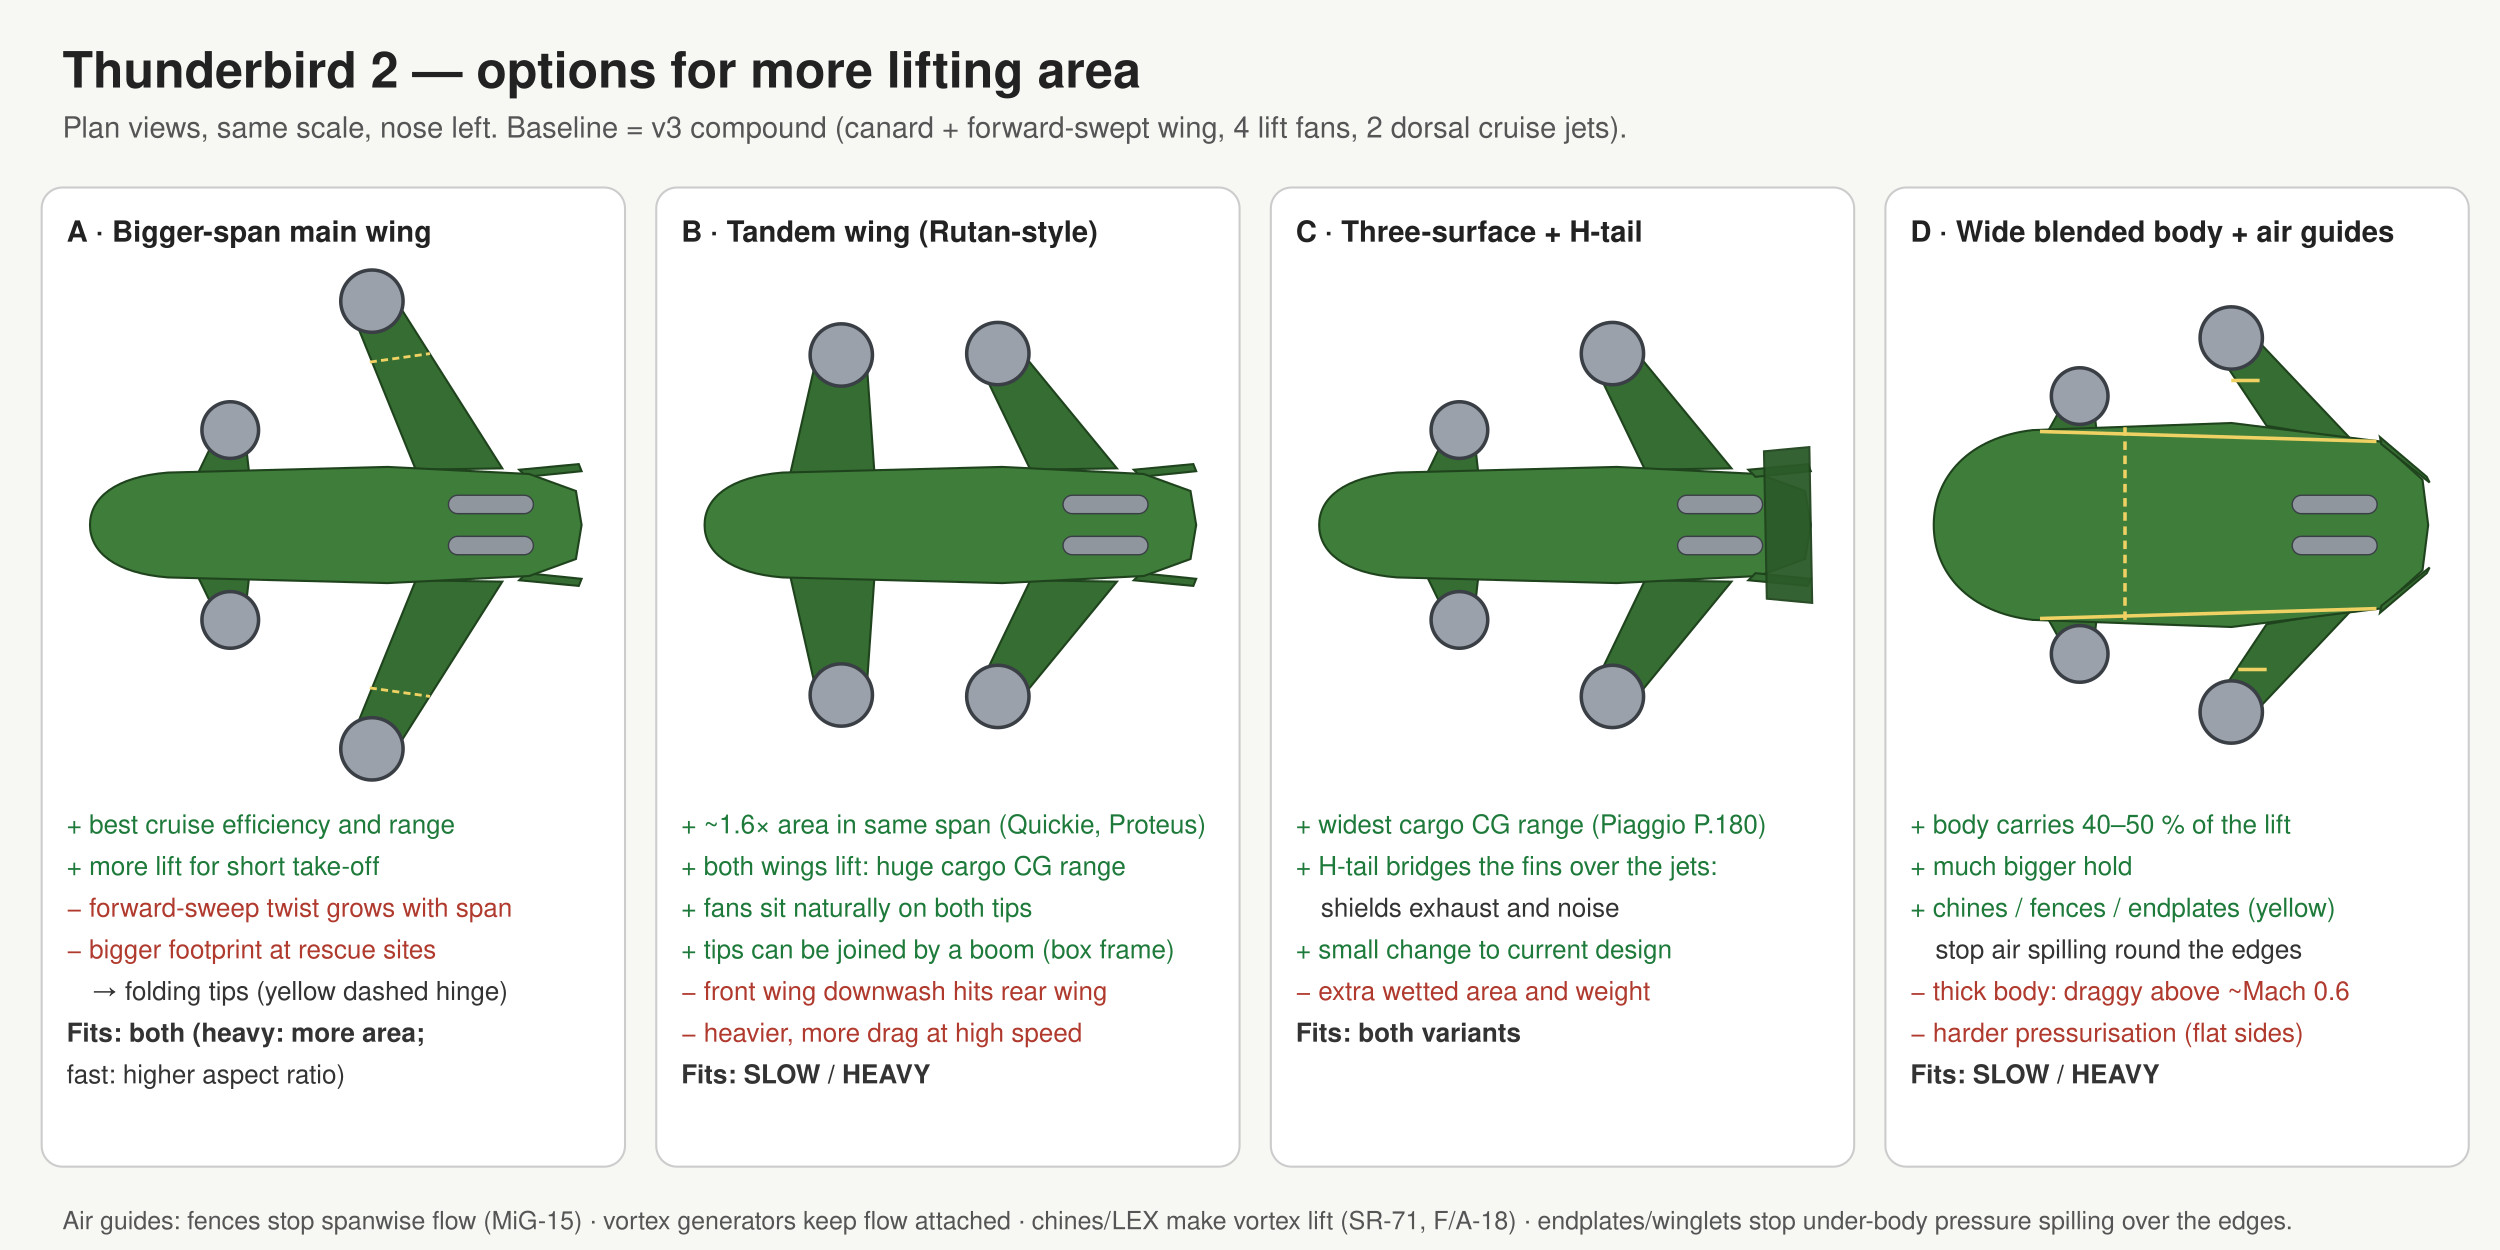
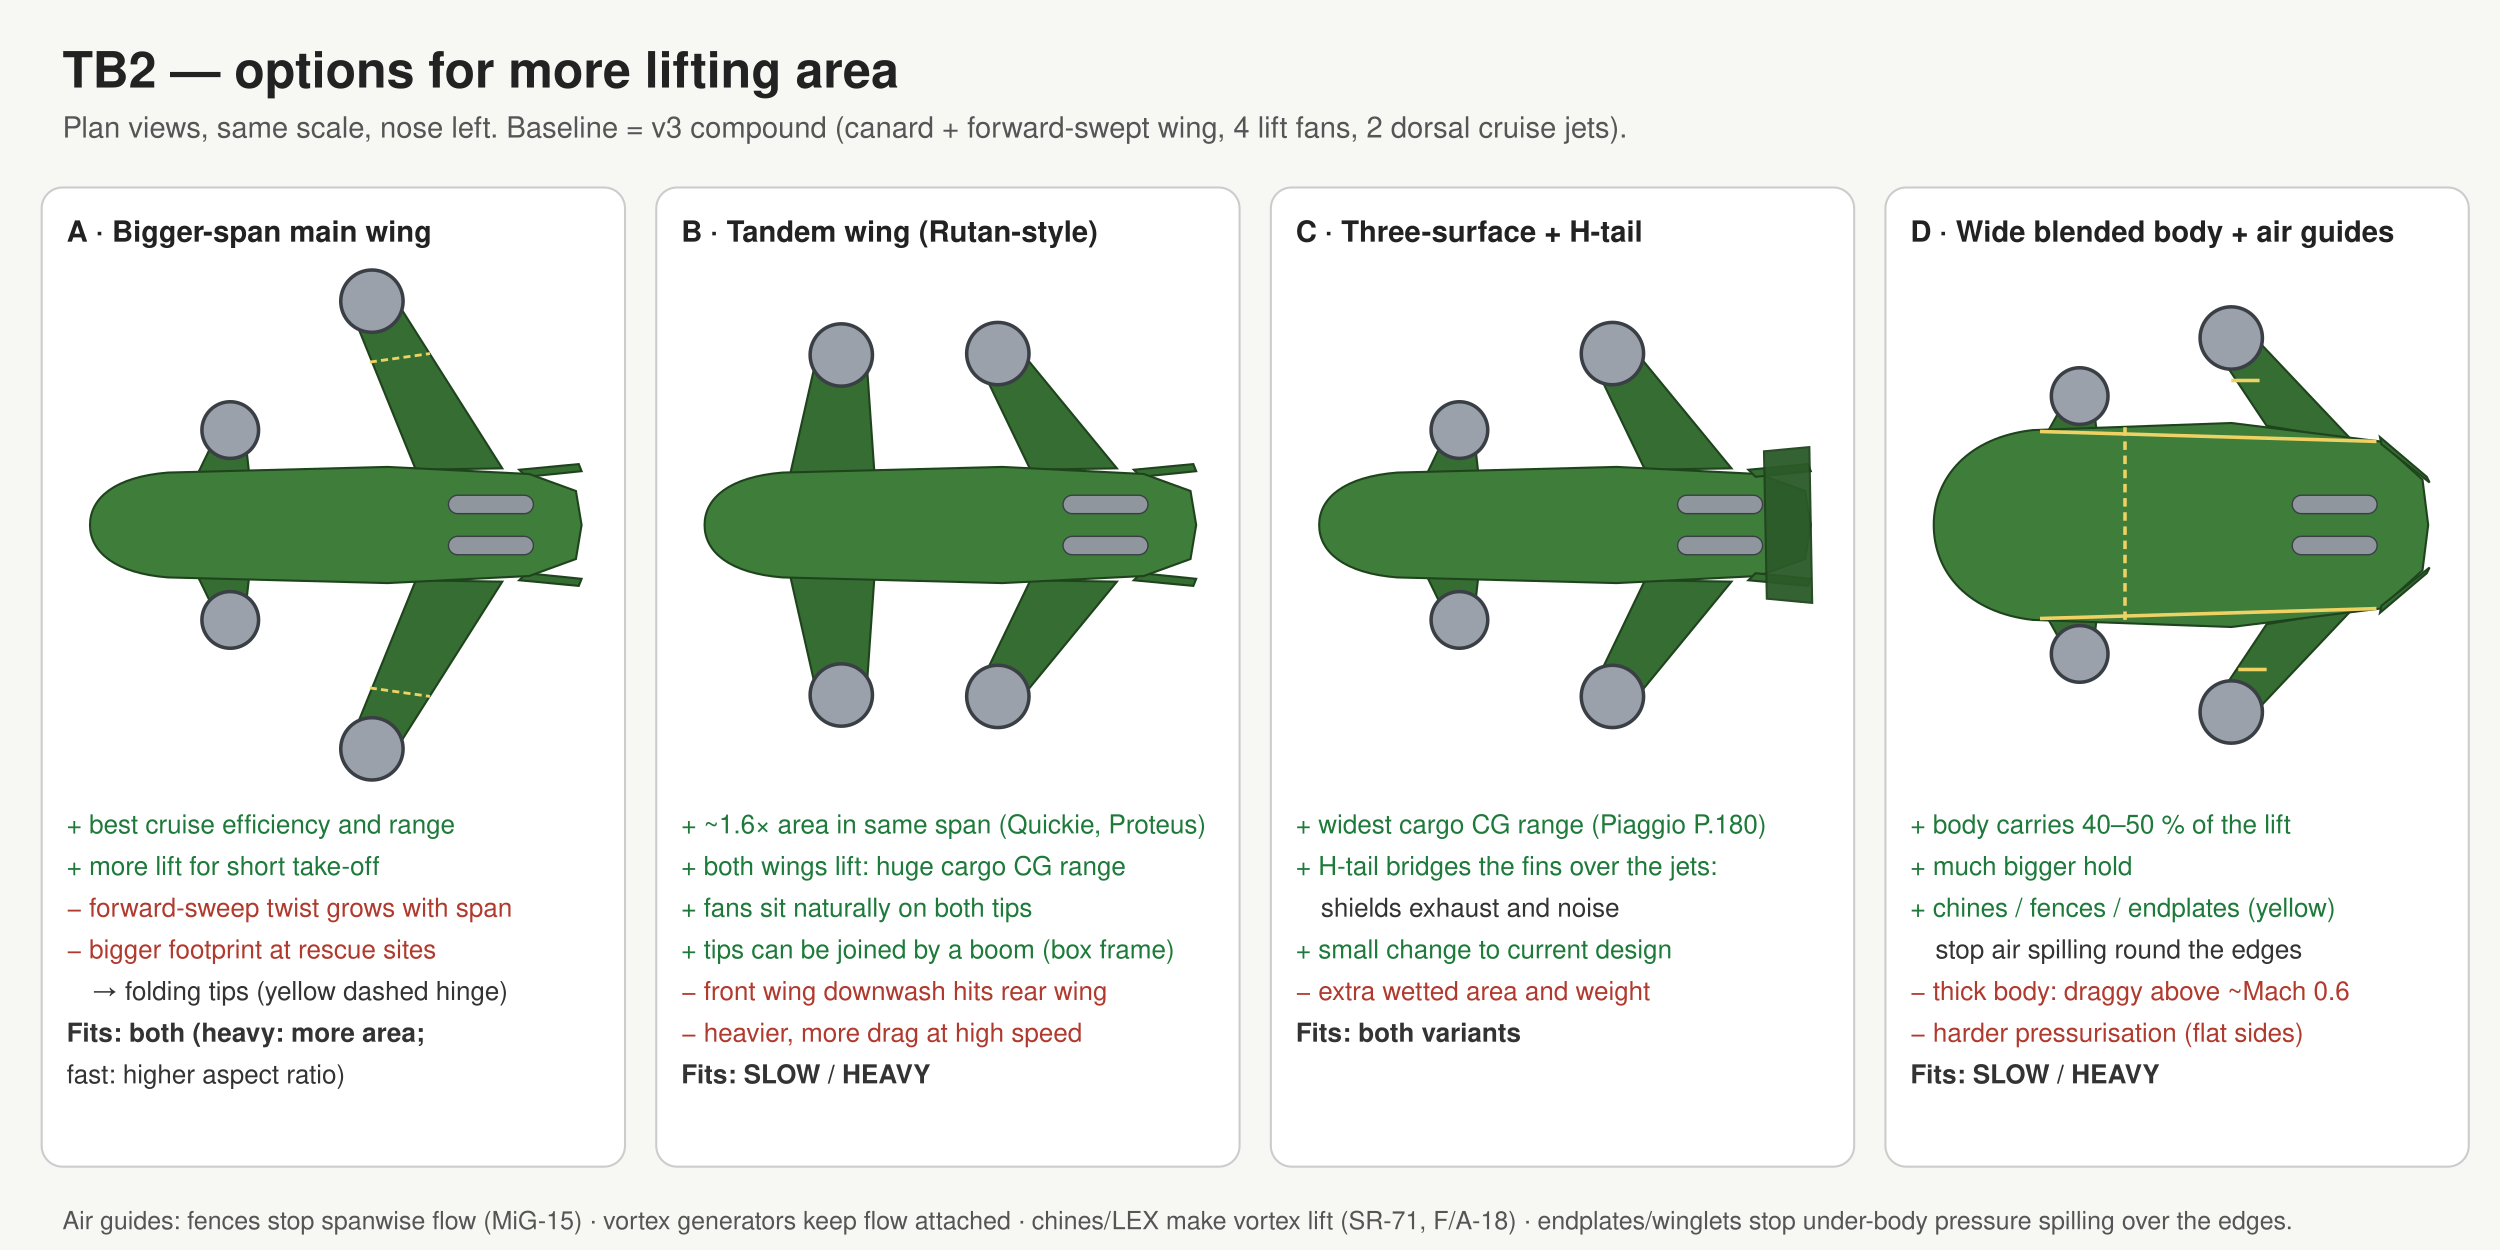
<svg xmlns="http://www.w3.org/2000/svg" viewBox="0 0 1200 600" width="1200" height="600" font-family="Helvetica, Arial, sans-serif">
  <rect width="1200" height="600" fill="#f7f7f4" />
-   <text x="30" y="42" font-size="24" font-weight="bold" fill="#222">Thunderbird 2 — options for more lifting area</text>
+   <text x="30" y="42" font-size="24" font-weight="bold" fill="#222">TB2 — options for more lifting area</text>
  <text x="30" y="66" font-size="14" fill="#555">Plan views, same scale, nose left. Baseline = v3 compound (canard + forward-swept wing, 4 lift fans, 2 dorsal cruise jets).</text>
  <rect x="20" y="90" width="280" height="470" rx="10" fill="#fff" stroke="#ccc" />
  <text x="32" y="116" font-size="14" font-weight="bold" fill="#222">A · Bigger-span main wing</text>
  <g transform="translate(-18,150) scale(0.34)">
    <polygon points="786,222 870,214 874,224 796,232" fill="#356d32" stroke="#1f441d" stroke-width="3" />
    <polygon points="786,378 870,386 874,376 796,368" fill="#356d32" stroke="#1f441d" stroke-width="3" />
    <polygon points="640,222 545,-12 610,-20 762,220" fill="#356d32" stroke="#1f441d" stroke-width="3" />
    <polygon points="640,378 545,612 610,620 762,380" fill="#356d32" stroke="#1f441d" stroke-width="3" />
    <polygon points="330,232 360,170 398,168 405,230" fill="#356d32" stroke="#1f441d" stroke-width="3" />
    <polygon points="330,368 360,430 398,432 405,370" fill="#356d32" stroke="#1f441d" stroke-width="3" />
    <path d="M180,300 C180,262 215,232 290,226 L600,218 L800,228 L866,252 L874,300 L866,348 L800,372 L600,382 L290,374 C215,368 180,338 180,300 Z" fill="#3f7d3a" stroke="#1f441d" stroke-width="3" />
    <rect x="686" y="258" width="120" height="26" rx="13" fill="#8f969e" stroke="#3a3f45" stroke-width="2" />
    <rect x="686" y="316" width="120" height="26" rx="13" fill="#8f969e" stroke="#3a3f45" stroke-width="2" />
    <circle cx="578" cy="-16" r="44" fill="#9aa1aa" stroke="#3a3f45" stroke-width="5" />
    <circle cx="578" cy="616" r="44" fill="#9aa1aa" stroke="#3a3f45" stroke-width="5" />
    <circle cx="378" cy="166" r="40" fill="#9aa1aa" stroke="#3a3f45" stroke-width="5" />
    <circle cx="378" cy="434" r="40" fill="#9aa1aa" stroke="#3a3f45" stroke-width="5" />
    <line x1="575" y1="70" x2="660" y2="58" stroke="#f0d264" stroke-width="4" stroke-dasharray="10 6" />
    <line x1="575" y1="530" x2="660" y2="542" stroke="#f0d264" stroke-width="4" stroke-dasharray="10 6" />
  </g>
  <text x="32" y="400" font-size="12.5" fill="#1e7a3a">+ best cruise efficiency and range</text>
  <text x="32" y="420" font-size="12.5" fill="#1e7a3a">+ more lift for short take-off</text>
  <text x="32" y="440" font-size="12.5" fill="#b03a2e">− forward-sweep twist grows with span</text>
  <text x="32" y="460" font-size="12.5" fill="#b03a2e">− bigger footprint at rescue sites</text>
  <text x="44" y="480" font-size="12.5" fill="#333">→ folding tips (yellow dashed hinge)</text>
  <text x="32" y="500" font-size="12.5" fill="#333" font-weight="bold">Fits: both (heavy: more area;</text>
  <text x="32" y="520" font-size="12.5" fill="#333">fast: higher aspect ratio)</text>
  <rect x="315" y="90" width="280" height="470" rx="10" fill="#fff" stroke="#ccc" />
  <text x="327" y="116" font-size="14" font-weight="bold" fill="#222">B · Tandem wing (Rutan-style)</text>
  <g transform="translate(277,150) scale(0.34)">
    <polygon points="786,222 870,214 874,224 796,232" fill="#356d32" stroke="#1f441d" stroke-width="3" />
    <polygon points="786,378 870,386 874,376 796,368" fill="#356d32" stroke="#1f441d" stroke-width="3" />
    <polygon points="640,222 562,60 624,52 762,220" fill="#356d32" stroke="#1f441d" stroke-width="3" />
    <polygon points="640,378 562,540 624,548 762,380" fill="#356d32" stroke="#1f441d" stroke-width="3" />
    <polygon points="300,232 338,64 408,58 420,230" fill="#356d32" stroke="#1f441d" stroke-width="3" />
    <polygon points="300,368 338,536 408,542 420,370" fill="#356d32" stroke="#1f441d" stroke-width="3" />
    <path d="M180,300 C180,262 215,232 290,226 L600,218 L800,228 L866,252 L874,300 L866,348 L800,372 L600,382 L290,374 C215,368 180,338 180,300 Z" fill="#3f7d3a" stroke="#1f441d" stroke-width="3" />
    <rect x="686" y="258" width="120" height="26" rx="13" fill="#8f969e" stroke="#3a3f45" stroke-width="2" />
    <rect x="686" y="316" width="120" height="26" rx="13" fill="#8f969e" stroke="#3a3f45" stroke-width="2" />
    <circle cx="594" cy="58" r="44" fill="#9aa1aa" stroke="#3a3f45" stroke-width="5" />
    <circle cx="594" cy="542" r="44" fill="#9aa1aa" stroke="#3a3f45" stroke-width="5" />
    <circle cx="373" cy="60" r="44" fill="#9aa1aa" stroke="#3a3f45" stroke-width="5" />
    <circle cx="373" cy="540" r="44" fill="#9aa1aa" stroke="#3a3f45" stroke-width="5" />
  </g>
  <text x="327" y="400" font-size="12.5" fill="#1e7a3a">+ ~1.6× area in same span (Quickie, Proteus)</text>
  <text x="327" y="420" font-size="12.5" fill="#1e7a3a">+ both wings lift: huge cargo CG range</text>
  <text x="327" y="440" font-size="12.5" fill="#1e7a3a">+ fans sit naturally on both tips</text>
  <text x="327" y="460" font-size="12.5" fill="#1e7a3a">+ tips can be joined by a boom (box frame)</text>
  <text x="327" y="480" font-size="12.5" fill="#b03a2e">− front wing downwash hits rear wing</text>
  <text x="327" y="500" font-size="12.5" fill="#b03a2e">− heavier, more drag at high speed</text>
  <text x="327" y="520" font-size="12.5" fill="#333" font-weight="bold">Fits: SLOW / HEAVY</text>
  <rect x="610" y="90" width="280" height="470" rx="10" fill="#fff" stroke="#ccc" />
  <text x="622" y="116" font-size="14" font-weight="bold" fill="#222">C · Three-surface + H-tail</text>
  <g transform="translate(572,150) scale(0.34)">
    <polygon points="640,222 562,60 624,52 762,220" fill="#356d32" stroke="#1f441d" stroke-width="3" />
    <polygon points="640,378 562,540 624,548 762,380" fill="#356d32" stroke="#1f441d" stroke-width="3" />
    <polygon points="330,232 360,170 398,168 405,230" fill="#356d32" stroke="#1f441d" stroke-width="3" />
    <polygon points="330,368 360,430 398,432 405,370" fill="#356d32" stroke="#1f441d" stroke-width="3" />
    <path d="M180,300 C180,262 215,232 290,226 L600,218 L800,228 L866,252 L874,300 L866,348 L800,372 L600,382 L290,374 C215,368 180,338 180,300 Z" fill="#3f7d3a" stroke="#1f441d" stroke-width="3" />
    <rect x="686" y="258" width="120" height="26" rx="13" fill="#8f969e" stroke="#3a3f45" stroke-width="2" />
    <rect x="686" y="316" width="120" height="26" rx="13" fill="#8f969e" stroke="#3a3f45" stroke-width="2" />
    <polygon points="786,222 870,214 874,224 796,232" fill="#356d32" stroke="#1f441d" stroke-width="3" />
    <polygon points="786,378 870,386 874,376 796,368" fill="#356d32" stroke="#1f441d" stroke-width="3" />
    <polygon points="808,196 872,190 876,410 812,404" fill="#2b5a28" stroke="#1f441d" stroke-width="3" opacity="0.95" />
    <circle cx="594" cy="58" r="44" fill="#9aa1aa" stroke="#3a3f45" stroke-width="5" />
    <circle cx="594" cy="542" r="44" fill="#9aa1aa" stroke="#3a3f45" stroke-width="5" />
    <circle cx="378" cy="166" r="40" fill="#9aa1aa" stroke="#3a3f45" stroke-width="5" />
    <circle cx="378" cy="434" r="40" fill="#9aa1aa" stroke="#3a3f45" stroke-width="5" />
  </g>
  <text x="622" y="400" font-size="12.5" fill="#1e7a3a">+ widest cargo CG range (Piaggio P.180)</text>
  <text x="622" y="420" font-size="12.5" fill="#1e7a3a">+ H-tail bridges the fins over the jets:</text>
  <text x="634" y="440" font-size="12.5" fill="#333">shields exhaust and noise</text>
  <text x="622" y="460" font-size="12.5" fill="#1e7a3a">+ small change to current design</text>
  <text x="622" y="480" font-size="12.5" fill="#b03a2e">− extra wetted area and weight</text>
  <text x="622" y="500" font-size="12.5" fill="#333" font-weight="bold">Fits: both variants</text>
  <rect x="905" y="90" width="280" height="470" rx="10" fill="#fff" stroke="#ccc" />
  <text x="917" y="116" font-size="14" font-weight="bold" fill="#222">D · Wide blended body + air guides</text>
  <g transform="translate(867,150) scale(0.34)">
    <polygon points="650,160 570,40 630,32 770,180" fill="#356d32" stroke="#1f441d" stroke-width="3" />
    <polygon points="650,440 570,560 630,568 770,420" fill="#356d32" stroke="#1f441d" stroke-width="3" />
    <polygon points="340,170 368,120 404,118 410,168" fill="#356d32" stroke="#1f441d" stroke-width="3" />
    <polygon points="340,430 368,480 404,482 410,432" fill="#356d32" stroke="#1f441d" stroke-width="3" />
    <path d="M180,300 C180,232 230,176 320,166 L600,156 L810,182 L870,236 L878,300 L870,364 L810,418 L600,444 L320,434 C230,424 180,368 180,300 Z" fill="#3f7d3a" stroke="#1f441d" stroke-width="3" />
    <rect x="686" y="258" width="120" height="26" rx="13" fill="#8f969e" stroke="#3a3f45" stroke-width="2" />
    <rect x="686" y="316" width="120" height="26" rx="13" fill="#8f969e" stroke="#3a3f45" stroke-width="2" />
    <g stroke="#f0d264" stroke-width="5">
      <line x1="330" y1="168" x2="805" y2="182" />
      <line x1="330" y1="432" x2="805" y2="418" />
      <line x1="600" y1="96" x2="640" y2="96" />
      <line x1="610" y1="504" x2="650" y2="504" />
      <line x1="450" y1="162" x2="450" y2="438" stroke-dasharray="12 8" />
    </g>
    <polygon points="810,176 876,232 880,240 812,186" fill="#356d32" stroke="#1f441d" stroke-width="3" />
    <polygon points="810,424 876,368 880,360 812,414" fill="#356d32" stroke="#1f441d" stroke-width="3" />
    <circle cx="600" cy="36" r="44" fill="#9aa1aa" stroke="#3a3f45" stroke-width="5" />
    <circle cx="600" cy="564" r="44" fill="#9aa1aa" stroke="#3a3f45" stroke-width="5" />
    <circle cx="386" cy="118" r="40" fill="#9aa1aa" stroke="#3a3f45" stroke-width="5" />
    <circle cx="386" cy="482" r="40" fill="#9aa1aa" stroke="#3a3f45" stroke-width="5" />
  </g>
  <text x="917" y="400" font-size="12.5" fill="#1e7a3a">+ body carries 40–50 % of the lift</text>
  <text x="917" y="420" font-size="12.5" fill="#1e7a3a">+ much bigger hold</text>
  <text x="917" y="440" font-size="12.5" fill="#1e7a3a">+ chines / fences / endplates (yellow)</text>
  <text x="929" y="460" font-size="12.5" fill="#333">stop air spilling round the edges</text>
  <text x="917" y="480" font-size="12.5" fill="#b03a2e">− thick body: draggy above ~Mach 0.6</text>
  <text x="917" y="500" font-size="12.5" fill="#b03a2e">− harder pressurisation (flat sides)</text>
  <text x="917" y="520" font-size="12.5" fill="#333" font-weight="bold">Fits: SLOW / HEAVY</text>
  <text x="30" y="590" font-size="12" fill="#555">Air guides: fences stop spanwise flow (MiG-15) · vortex generators keep flow attached · chines/LEX make vortex lift (SR-71, F/A-18) · endplates/winglets stop under-body pressure spilling over the edges.</text>
</svg>
